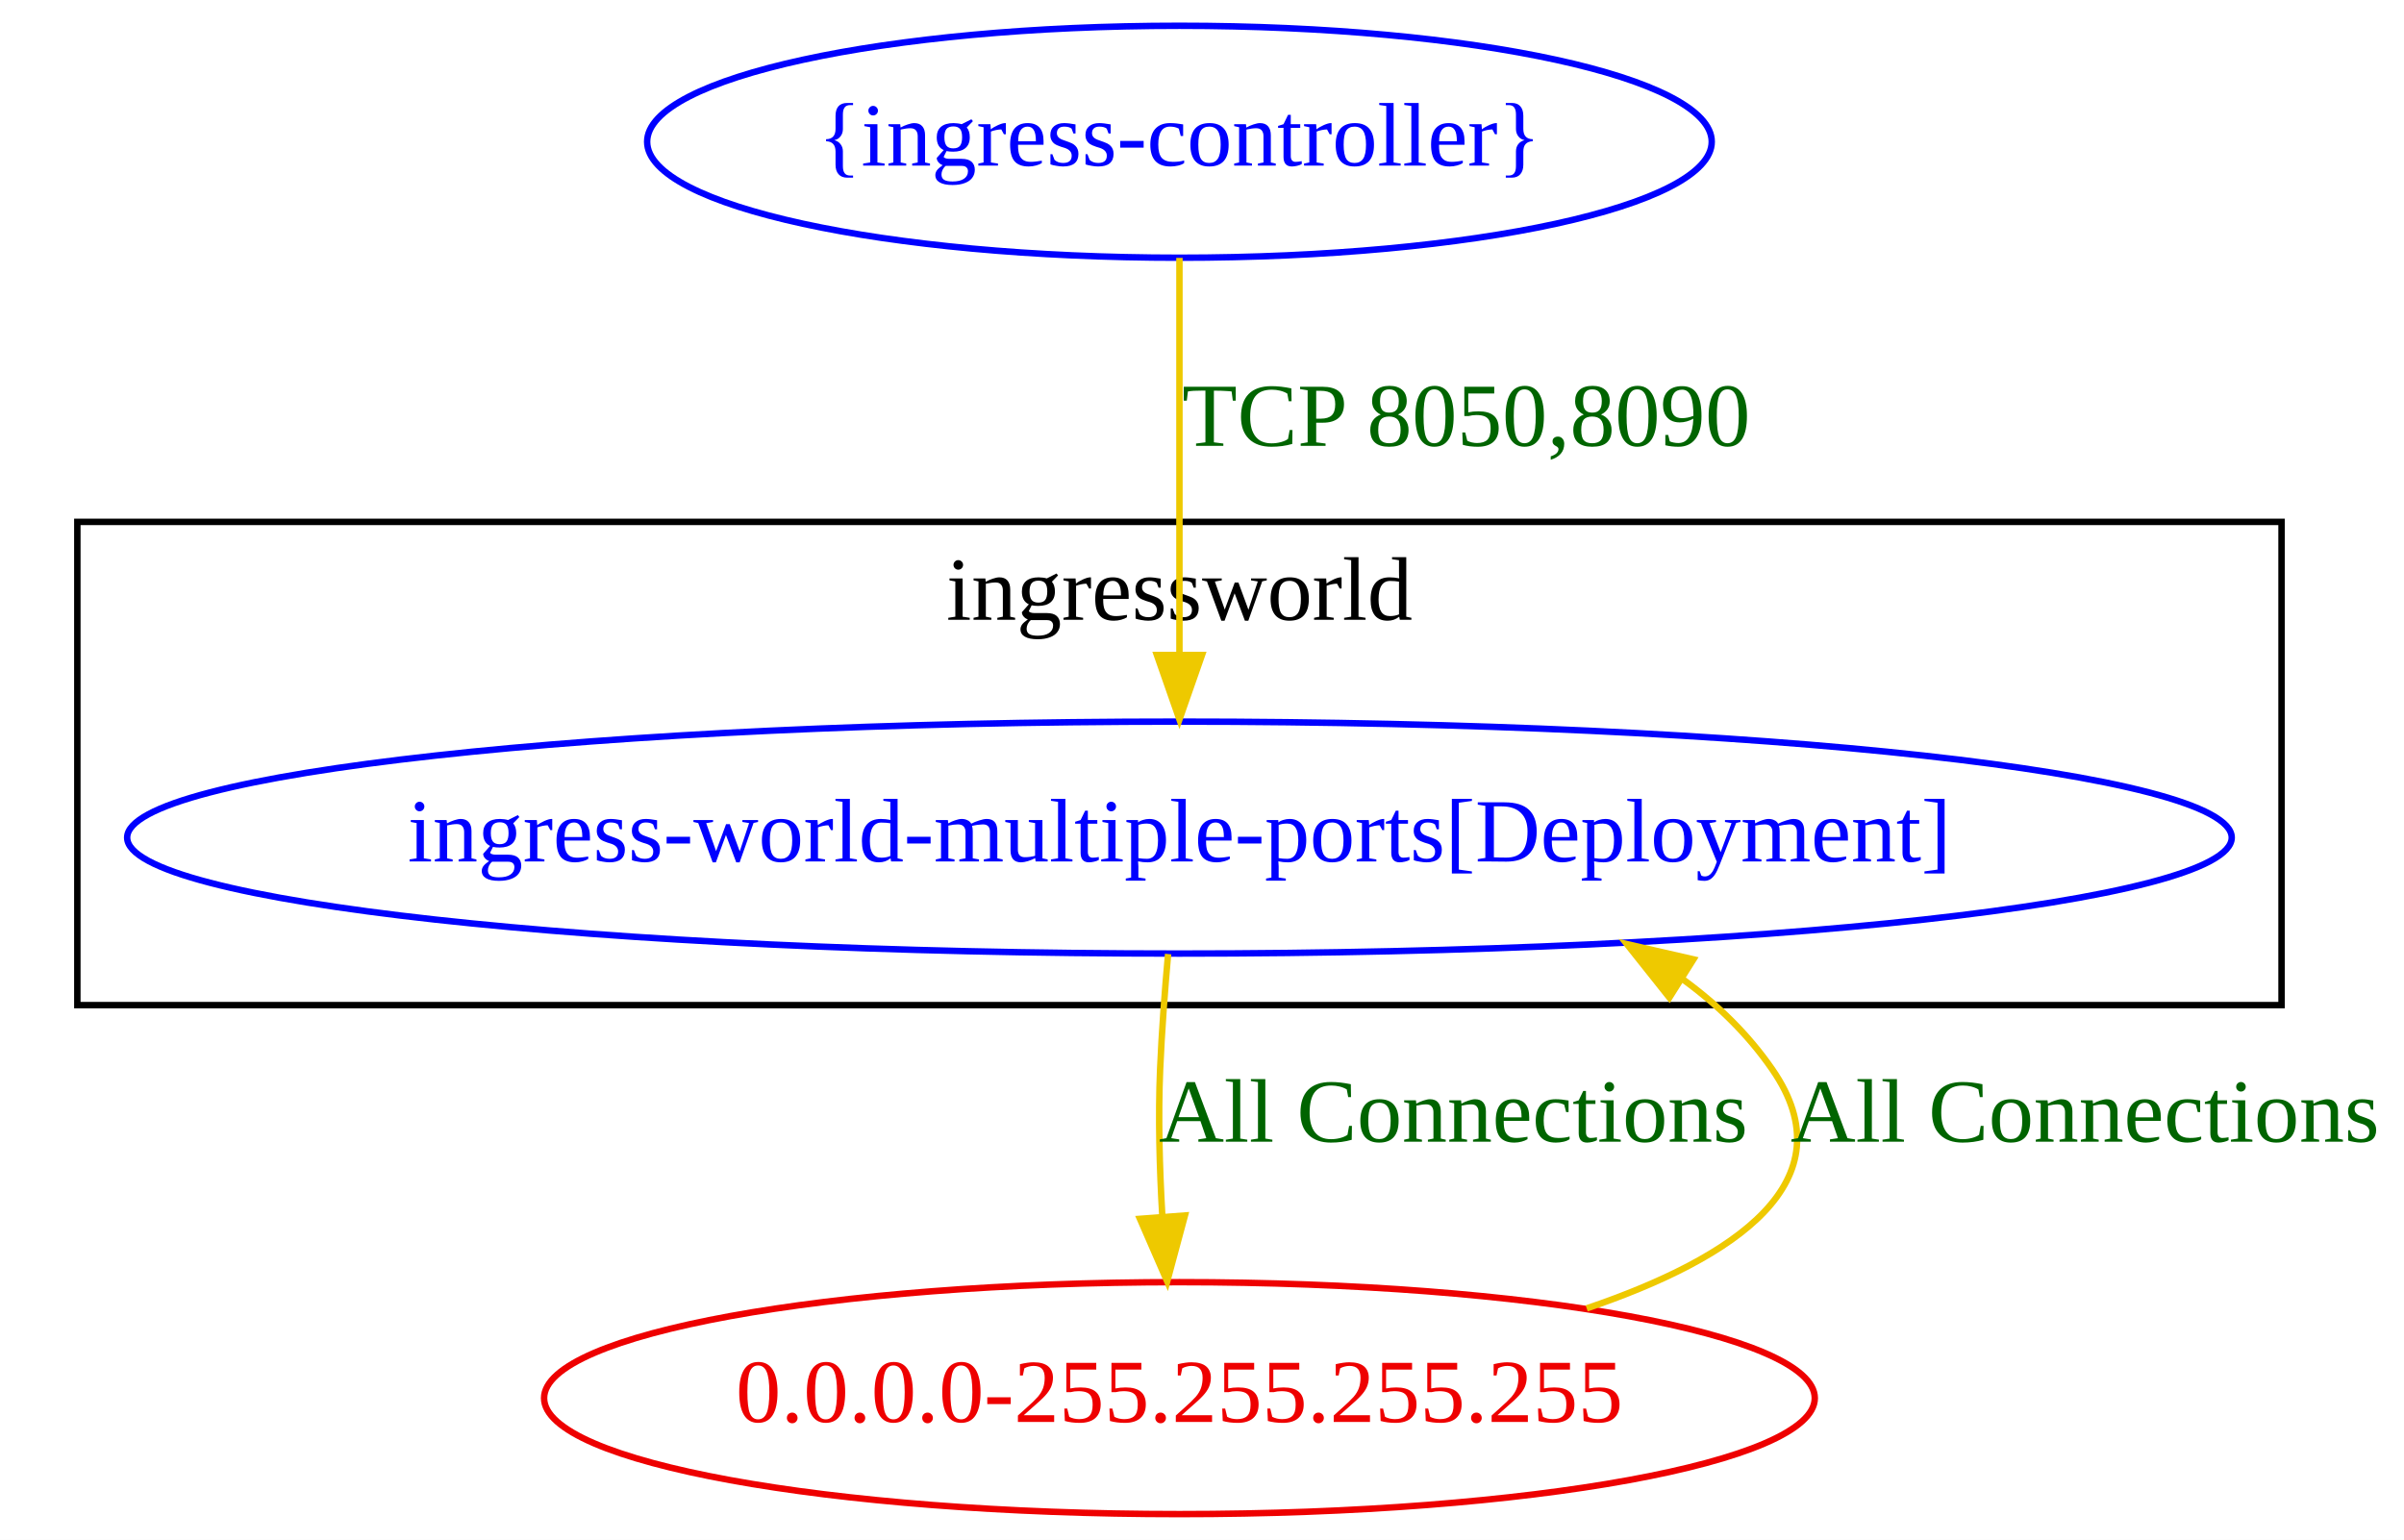
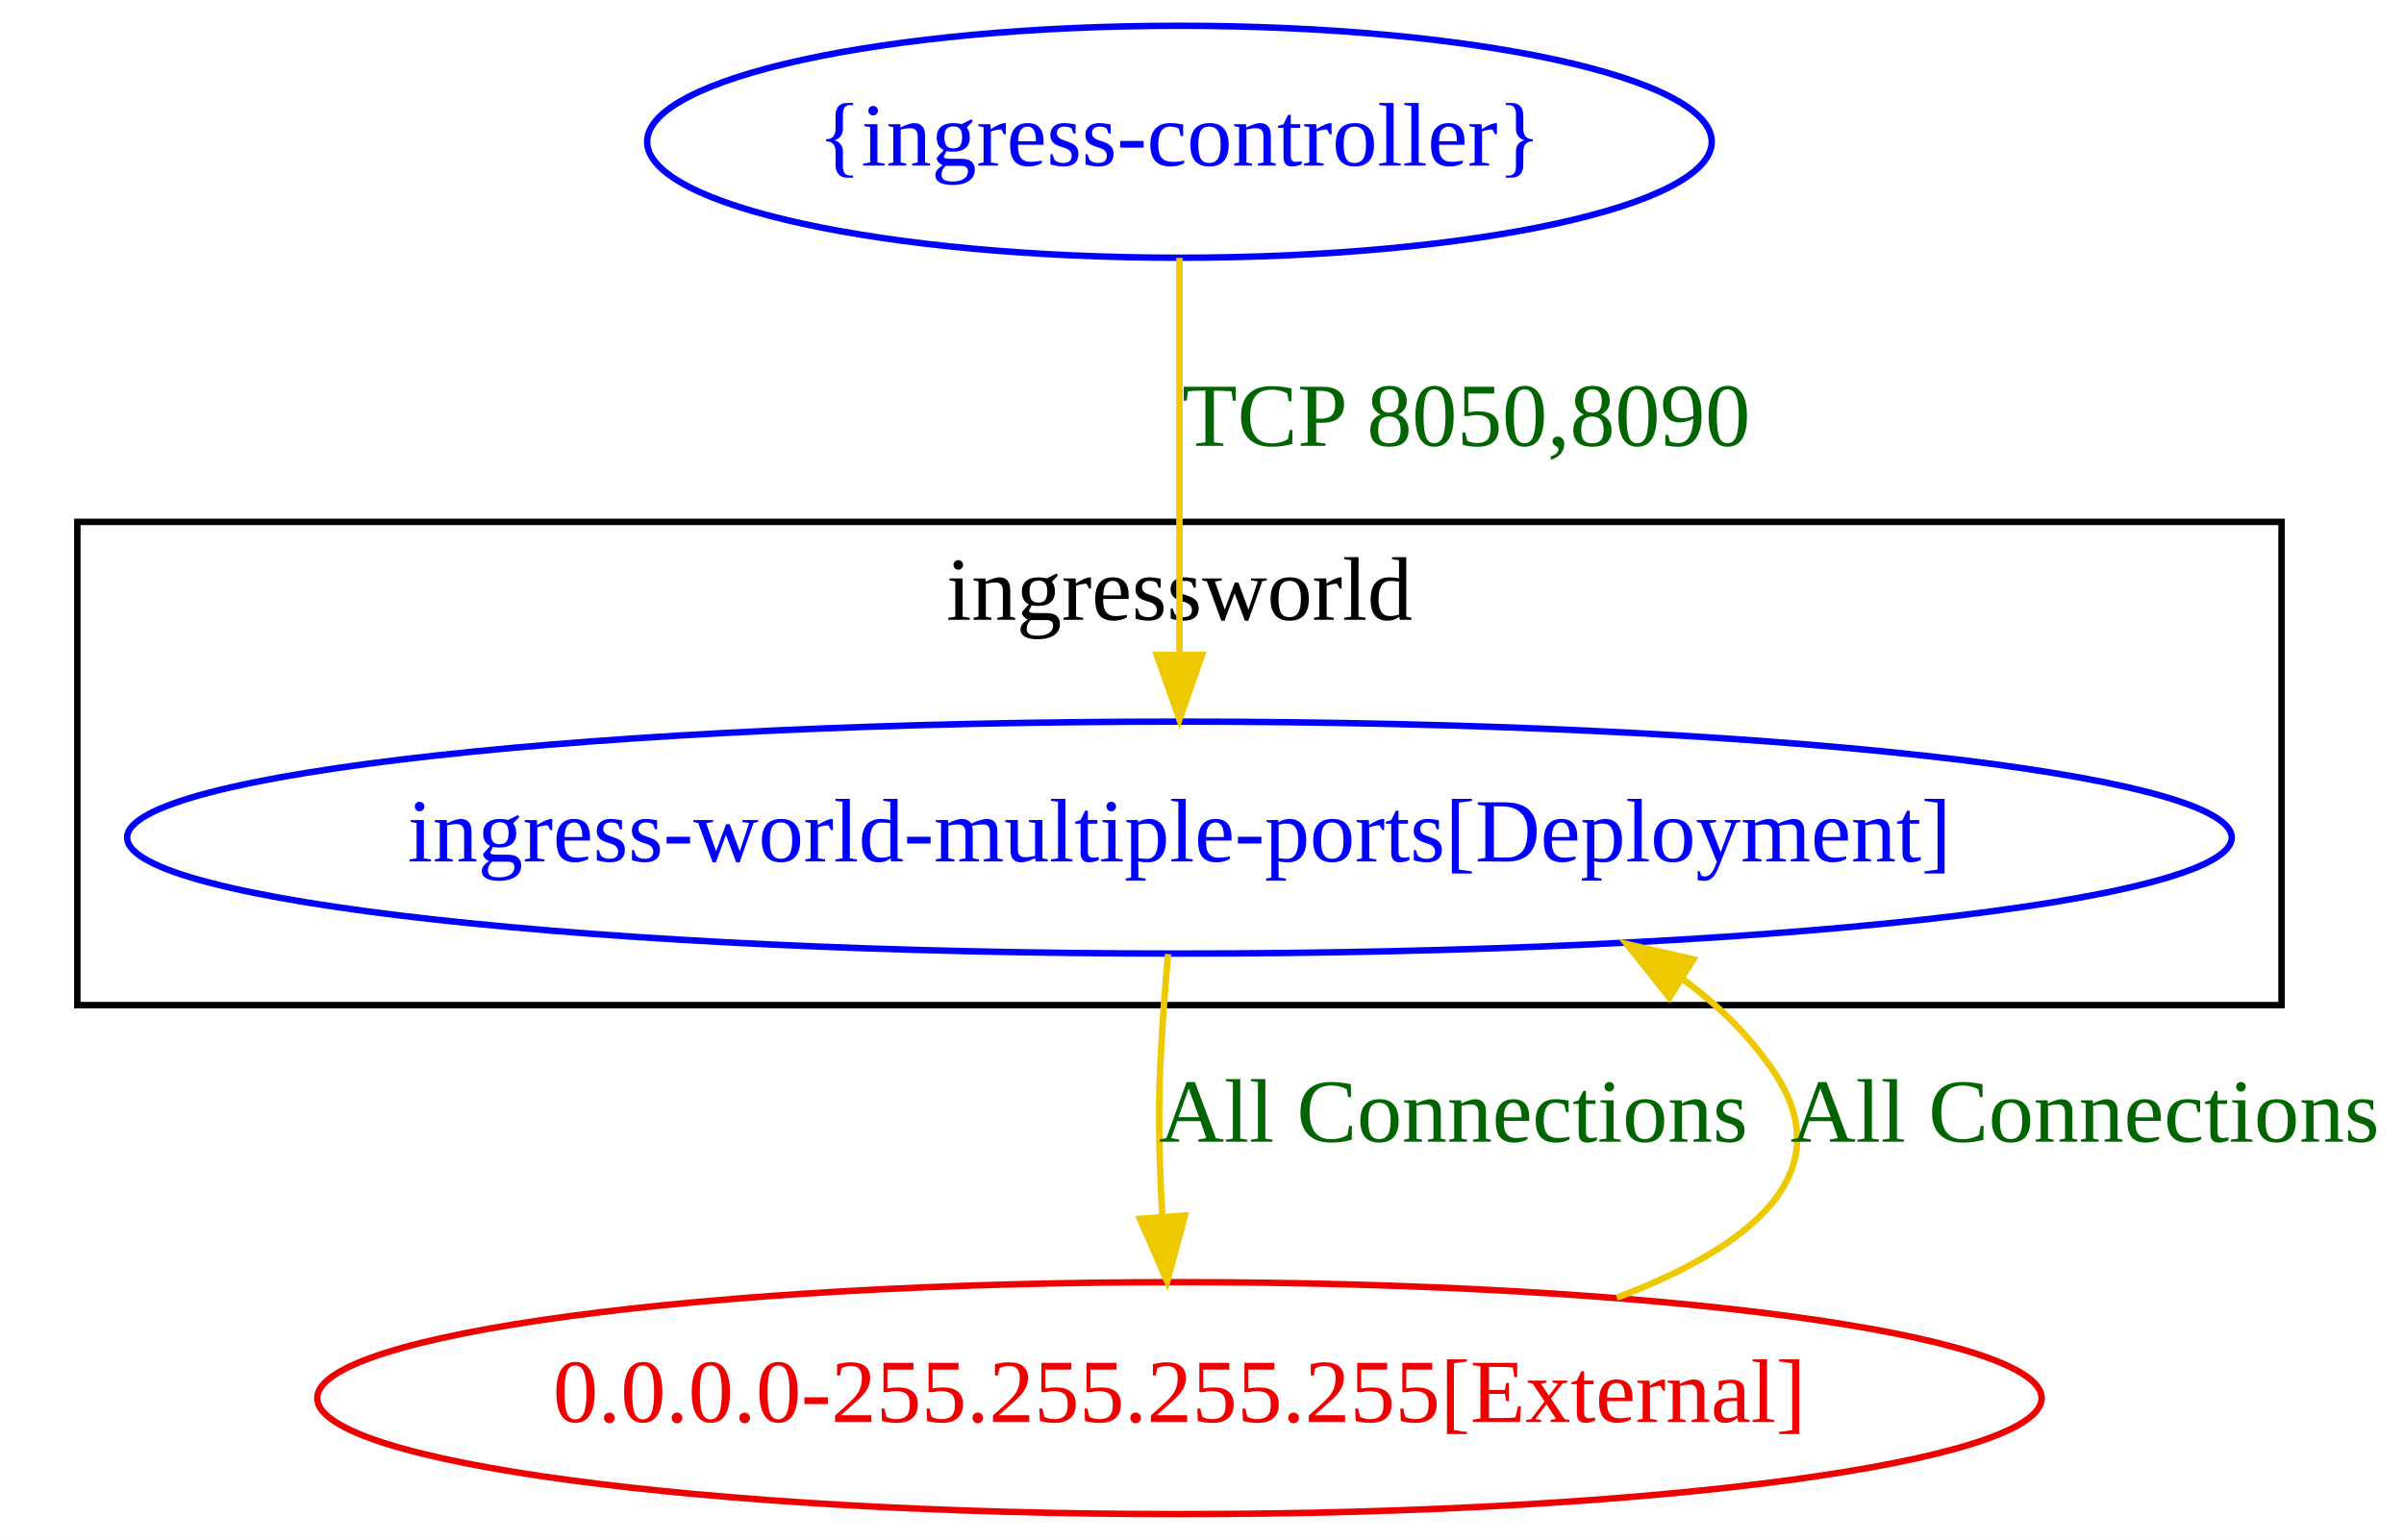
<svg xmlns="http://www.w3.org/2000/svg" width="373pt" height="239pt" viewBox="0.00 0.00 373.00 239.00">
  <g id="graph0" class="graph" transform="scale(1 1) rotate(0) translate(4 235)">
    <polygon fill="white" stroke="transparent" points="-4,4 -4,-235 369,-235 369,4 -4,4" />
    <g id="clust1" class="cluster">
      <polygon fill="none" stroke="black" points="8,-79 8,-154 350,-154 350,-79 8,-79" />
      <text text-anchor="middle" x="179" y="-138.8" font-family="Times New Roman,serif" font-size="14.00">ingressworld</text>
    </g>
    <g id="node1" class="node">
      <ellipse fill="none" stroke="blue" cx="179" cy="-105" rx="163.27" ry="18" />
      <text text-anchor="middle" x="179" y="-101.3" font-family="Times New Roman,serif" font-size="14.00" fill="blue">ingress-world-multiple-ports[Deployment]</text>
    </g>
    <g id="node2" class="node">
-       <ellipse fill="none" stroke="#ee0000" cx="179" cy="-18" rx="98.58" ry="18" />
-       <text text-anchor="middle" x="179" y="-14.3" font-family="Times New Roman,serif" font-size="14.00" fill="#ee0000">0.0.0.0-255.255.255.255</text>
+       <ellipse fill="none" stroke="#ee0000" cx="179" cy="-18" rx="133.78" ry="18" />
+       <text text-anchor="middle" x="179" y="-14.3" font-family="Times New Roman,serif" font-size="14.00" fill="#ee0000">0.0.0.0-255.255.255.255[External]</text>
    </g>
    <g id="edge2" class="edge">
      <path fill="none" stroke="#eec900" d="M177.24,-86.93C176.73,-81.23 176.25,-74.85 176,-69 175.69,-61.64 175.91,-53.69 176.34,-46.33" />
      <polygon fill="#eec900" stroke="#eec900" points="179.85,-46.35 177.1,-36.12 172.87,-45.83 179.85,-46.35" />
      <text text-anchor="middle" x="221.5" y="-57.8" font-family="Times New Roman,serif" font-size="14.00" fill="darkgreen">All Connections</text>
    </g>
    <g id="edge1" class="edge">
-       <path fill="none" stroke="#eec900" d="M242.19,-31.93C265.2,-39.75 282.97,-51.64 271,-69 267.24,-74.45 262.52,-79.05 257.21,-82.93" />
+       <path fill="none" stroke="#eec900" d="M246.87,-33.6C267.51,-41.41 282.14,-52.84 271,-69 267.24,-74.45 262.52,-79.05 257.21,-82.93" />
      <polygon fill="#eec900" stroke="#eec900" points="255.02,-80.17 248.42,-88.47 258.75,-86.1 255.02,-80.17" />
      <text text-anchor="middle" x="319.5" y="-57.8" font-family="Times New Roman,serif" font-size="14.00" fill="darkgreen">All Connections</text>
    </g>
    <g id="node3" class="node">
      <ellipse fill="none" stroke="blue" cx="179" cy="-213" rx="82.59" ry="18" />
      <text text-anchor="middle" x="179" y="-209.3" font-family="Times New Roman,serif" font-size="14.00" fill="blue">{ingress-controller}</text>
    </g>
    <g id="edge3" class="edge">
      <path fill="none" stroke="#eec900" d="M179,-194.97C179,-178.38 179,-152.88 179,-133.43" />
      <polygon fill="#eec900" stroke="#eec900" points="182.5,-133.34 179,-123.34 175.5,-133.34 182.5,-133.34" />
      <text text-anchor="middle" x="223.5" y="-165.8" font-family="Times New Roman,serif" font-size="14.00" fill="darkgreen">TCP 8050,8090</text>
    </g>
  </g>
</svg>
